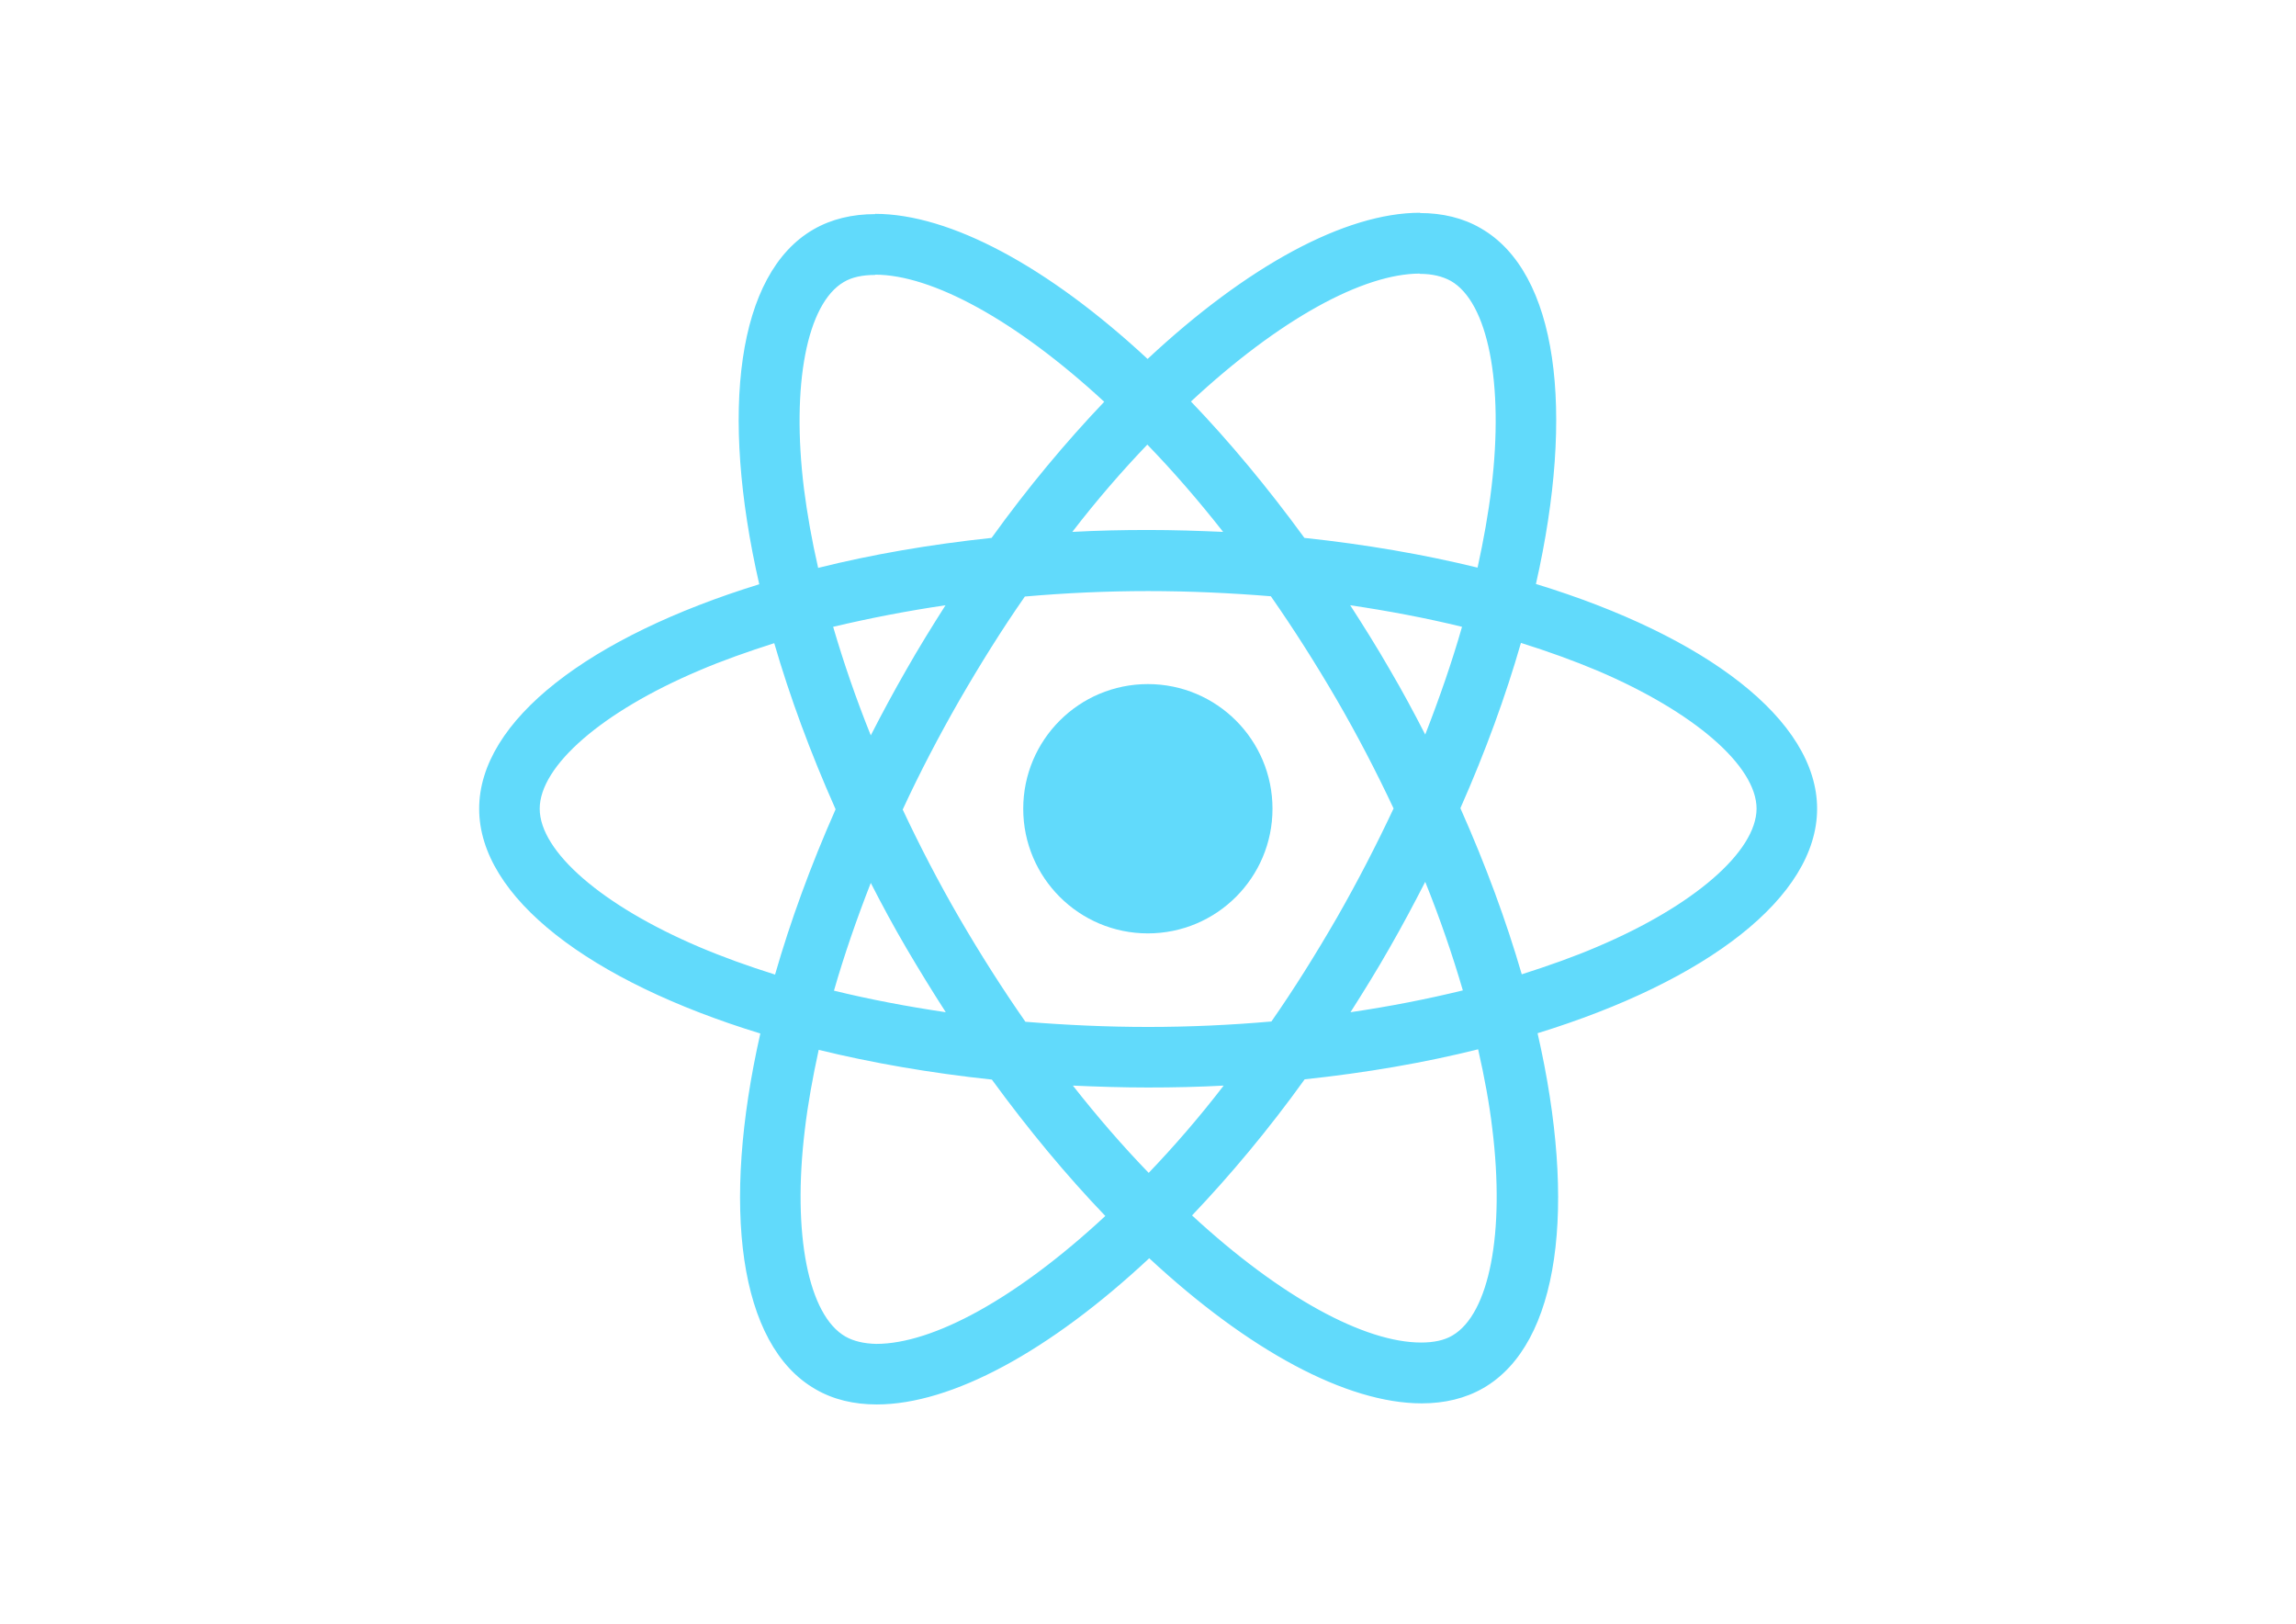
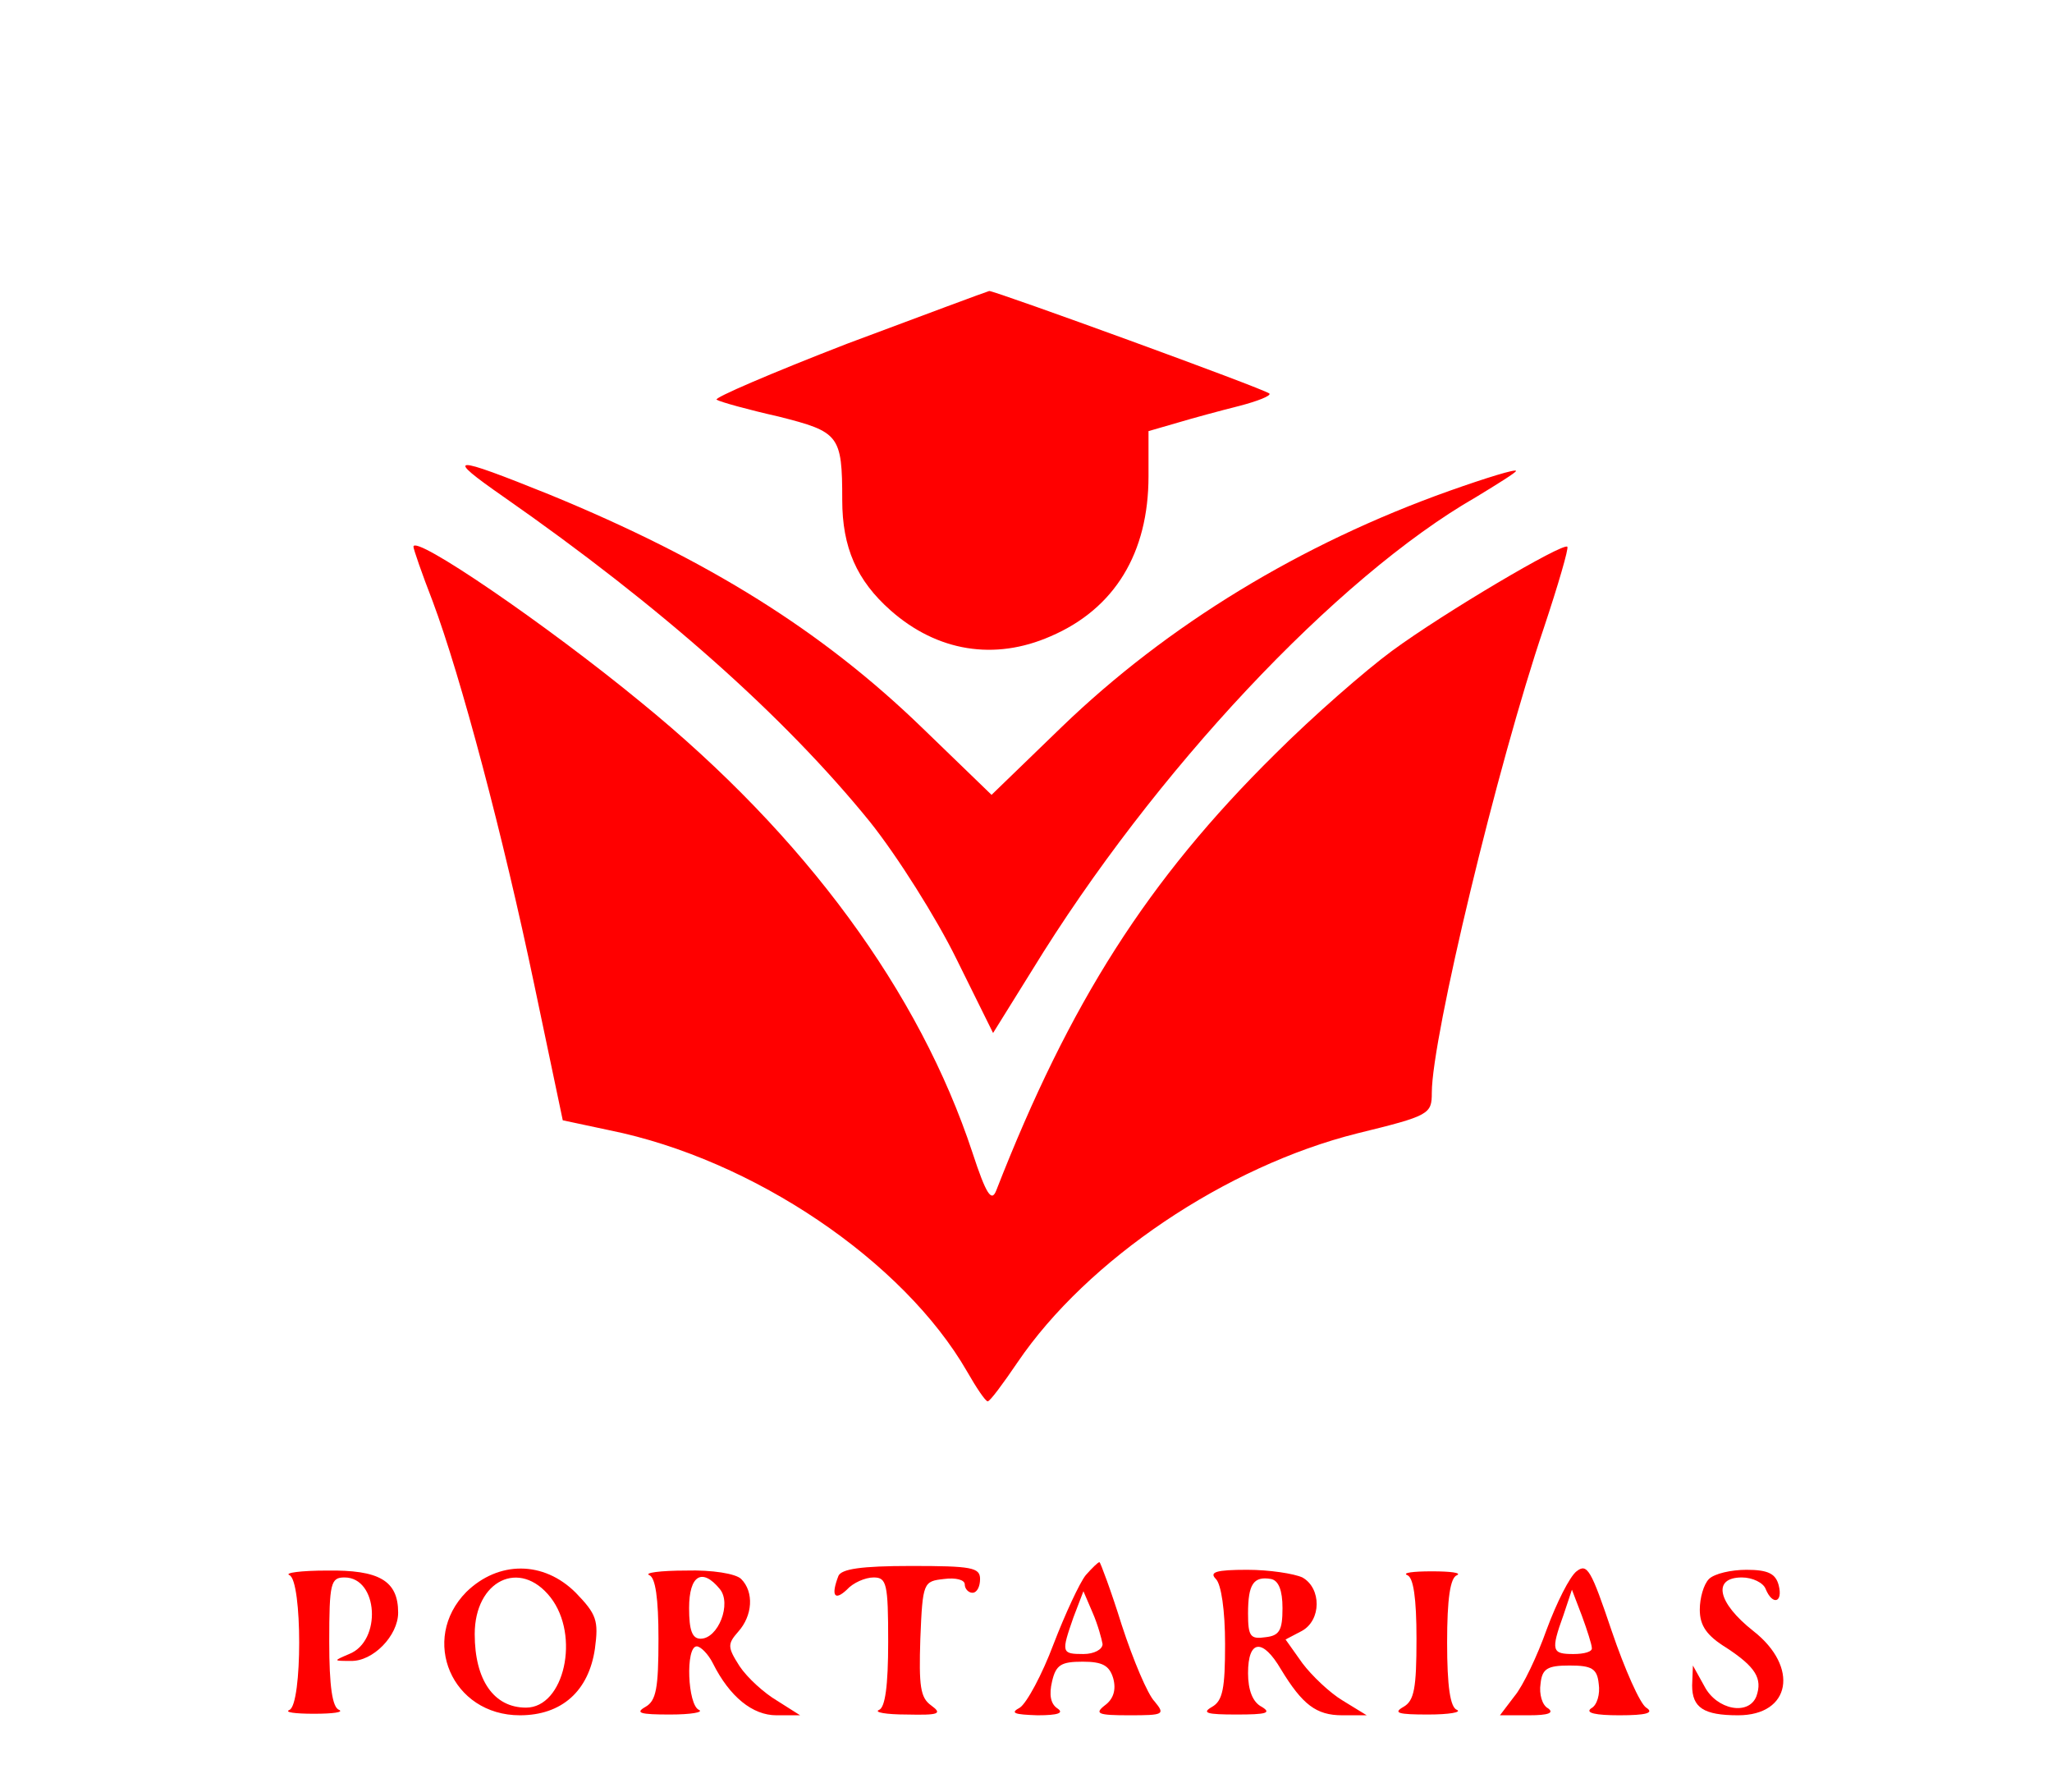
- <svg xmlns="http://www.w3.org/2000/svg" viewBox="0 0 841.9 595.3">
-   <g fill="#61DAFB">
-     <path d="M666.3 296.5c0-32.5-40.7-63.3-103.1-82.4 14.4-63.6 8-114.2-20.2-130.4-6.5-3.8-14.1-5.6-22.4-5.6v22.3c4.6 0 8.3.9 11.4 2.6 13.6 7.8 19.5 37.5 14.9 75.7-1.1 9.4-2.9 19.3-5.1 29.4-19.6-4.8-41-8.5-63.5-10.9-13.5-18.5-27.5-35.3-41.6-50 32.6-30.3 63.2-46.9 84-46.9V78c-27.5 0-63.5 19.6-99.9 53.6-36.4-33.8-72.4-53.2-99.9-53.2v22.3c20.7 0 51.4 16.5 84 46.6-14 14.7-28 31.4-41.3 49.9-22.6 2.4-44 6.1-63.6 11-2.3-10-4-19.7-5.2-29-4.7-38.2 1.1-67.9 14.6-75.8 3-1.8 6.9-2.6 11.5-2.6V78.5c-8.4 0-16 1.8-22.6 5.6-28.1 16.2-34.4 66.7-19.9 130.1-62.2 19.2-102.7 49.9-102.7 82.3 0 32.5 40.7 63.3 103.1 82.4-14.4 63.6-8 114.2 20.2 130.4 6.5 3.8 14.1 5.6 22.5 5.6 27.5 0 63.5-19.6 99.9-53.6 36.4 33.8 72.4 53.2 99.9 53.2 8.4 0 16-1.8 22.6-5.6 28.1-16.2 34.4-66.7 19.9-130.1 62-19.1 102.5-49.9 102.5-82.3zm-130.2-66.7c-3.7 12.9-8.3 26.2-13.5 39.5-4.1-8-8.4-16-13.1-24-4.6-8-9.5-15.8-14.4-23.4 14.2 2.1 27.9 4.7 41 7.9zm-45.8 106.5c-7.8 13.5-15.8 26.3-24.1 38.2-14.9 1.3-30 2-45.2 2-15.1 0-30.2-.7-45-1.9-8.3-11.9-16.4-24.6-24.2-38-7.6-13.1-14.5-26.4-20.8-39.8 6.2-13.4 13.2-26.8 20.7-39.9 7.8-13.5 15.8-26.3 24.1-38.2 14.9-1.3 30-2 45.2-2 15.1 0 30.2.7 45 1.9 8.3 11.9 16.4 24.6 24.2 38 7.6 13.1 14.5 26.4 20.8 39.8-6.3 13.4-13.2 26.8-20.7 39.9zm32.3-13c5.4 13.4 10 26.8 13.8 39.8-13.1 3.2-26.9 5.9-41.2 8 4.9-7.7 9.8-15.6 14.4-23.7 4.6-8 8.9-16.1 13-24.1zM421.2 430c-9.3-9.6-18.6-20.3-27.8-32 9 .4 18.2.7 27.5.7 9.4 0 18.7-.2 27.8-.7-9 11.7-18.3 22.4-27.5 32zm-74.4-58.9c-14.2-2.1-27.9-4.7-41-7.9 3.7-12.9 8.3-26.2 13.5-39.5 4.1 8 8.4 16 13.1 24 4.7 8 9.5 15.8 14.4 23.4zM420.7 163c9.3 9.6 18.6 20.3 27.8 32-9-.4-18.2-.7-27.5-.7-9.4 0-18.7.2-27.8.7 9-11.7 18.3-22.4 27.5-32zm-74 58.9c-4.9 7.7-9.8 15.6-14.4 23.7-4.6 8-8.9 16-13 24-5.4-13.4-10-26.8-13.8-39.8 13.1-3.1 26.9-5.8 41.2-7.9zm-90.5 125.2c-35.4-15.1-58.3-34.9-58.3-50.6 0-15.7 22.9-35.6 58.3-50.6 8.6-3.7 18-7 27.7-10.1 5.7 19.6 13.2 40 22.5 60.9-9.2 20.8-16.6 41.1-22.2 60.6-9.9-3.1-19.3-6.5-28-10.2zM310 490c-13.6-7.8-19.5-37.5-14.9-75.7 1.1-9.4 2.9-19.3 5.1-29.4 19.6 4.8 41 8.5 63.5 10.9 13.5 18.5 27.5 35.3 41.6 50-32.6 30.3-63.2 46.9-84 46.9-4.5-.1-8.3-1-11.3-2.7zm237.2-76.2c4.7 38.2-1.1 67.9-14.6 75.8-3 1.8-6.9 2.6-11.5 2.6-20.7 0-51.4-16.5-84-46.6 14-14.7 28-31.4 41.3-49.9 22.6-2.4 44-6.1 63.6-11 2.3 10.1 4.1 19.8 5.2 29.1zm38.5-66.7c-8.6 3.7-18 7-27.7 10.1-5.7-19.6-13.2-40-22.5-60.9 9.2-20.8 16.6-41.1 22.2-60.6 9.9 3.1 19.3 6.5 28.1 10.2 35.4 15.1 58.3 34.9 58.3 50.6-.1 15.7-23 35.6-58.4 50.6zM320.8 78.4z" />
-     <circle cx="420.9" cy="296.5" r="45.7" />
-     <path d="M520.5 78.1z" />
+ <svg xmlns="http://www.w3.org/2000/svg" version="1.0" width="268pt" height="234pt" viewBox="0 0 268 234" preserveAspectRatio="xMidYMid meet">
+   <g transform="translate(0,234) scale(0.1,-0.1)" fill="#FF0000" stroke="none">
+     <path d="M1106 1891 c-98 -38 -175 -71 -170 -73 5 -3 41 -13 81 -22 79 -20 83 -24 83 -109 0 -62 19 -105 63 -144 61 -54 136 -66 209 -34 84 36 128 109 128 209 l0 59 38 11 c20 6 57 16 81 22 23 6 41 13 39 16 -6 6 -358 134 -366 134 -4 -1 -87 -32 -186 -69z" />
+     <path d="M658 1691 c205 -143 366 -286 478 -424 36 -45 87 -126 113 -179 l48 -97 51 82 c158 258 397 513 580 618 28 17 52 32 52 34 0 3 -39 -9 -87 -26 -194 -69 -368 -175 -506 -308 l-92 -89 -90 87 c-131 127 -280 220 -487 305 -129 52 -139 52 -60 -3z" />
+     <path d="M540 1626 c0 -3 11 -35 25 -71 37 -99 92 -306 133 -502 l37 -176 61 -13 c188 -38 384 -171 467 -315 12 -21 24 -39 27 -39 3 0 20 23 39 51 91 134 272 256 444 299 94 23 97 25 97 53 0 72 86 429 146 606 19 57 33 105 31 107 -5 6 -161 -86 -229 -136 -34 -25 -103 -85 -153 -135 -166 -164 -268 -324 -364 -570 -6 -15 -13 -5 -31 50 -69 209 -218 413 -433 588 -124 102 -297 220 -297 203z" />
+     <path d="M1095 282 c-10 -26 -5 -33 11 -18 8 9 24 16 35 16 17 0 19 -8 19 -84 0 -58 -4 -86 -12 -89 -7 -3 9 -6 36 -6 43 -1 47 1 32 12 -14 10 -16 25 -14 87 3 74 4 75 31 78 15 2 27 -1 27 -7 0 -6 5 -11 10 -11 6 0 10 8 10 18 0 15 -11 17 -90 17 -66 0 -91 -4 -95 -13z" />
+     <path d="M1418 283 c-8 -10 -27 -51 -42 -90 -15 -40 -35 -77 -44 -83 -13 -7 -8 -9 23 -10 27 0 35 3 26 9 -9 6 -11 18 -7 35 5 22 12 26 40 26 26 0 35 -5 40 -22 4 -15 0 -27 -11 -35 -14 -11 -9 -13 32 -13 45 0 47 1 33 18 -9 9 -28 54 -43 100 -14 45 -28 82 -29 82 -2 0 -10 -8 -18 -17z m22 -90 c0 -7 -11 -13 -25 -13 -29 0 -29 2 -13 48 l13 34 12 -28 c7 -16 12 -35 13 -41z" />
+     <path d="M2059 288 c-9 -7 -26 -41 -39 -76 -12 -34 -31 -74 -42 -87 l-19 -25 38 0 c25 0 33 3 25 9 -8 4 -12 19 -10 32 2 20 9 24 38 24 29 0 36 -4 38 -24 2 -13 -2 -28 -10 -32 -8 -6 6 -9 37 -9 35 0 46 3 35 10 -8 5 -28 50 -45 100 -27 80 -32 89 -46 78z m20 -100 c1 -5 -10 -8 -24 -8 -28 0 -30 4 -13 51 l11 33 13 -34 c7 -19 13 -38 13 -42z" />
+     <path d="M378 283 c17 -7 17 -169 0 -176 -7 -3 7 -5 32 -5 25 0 39 2 33 5 -9 3 -13 31 -13 89 0 77 2 84 20 84 44 0 49 -83 6 -100 -21 -9 -21 -9 2 -9 29 -1 62 33 62 63 0 42 -25 56 -93 55 -34 0 -56 -3 -49 -6z" />
+     <path d="M609 261 c-61 -62 -19 -161 70 -161 55 0 90 32 98 87 5 37 2 45 -25 73 -42 42 -101 42 -143 1z m110 -7 c39 -50 18 -144 -32 -144 -42 0 -67 36 -67 96 0 70 59 99 99 48z" />
+     <path d="M848 283 c8 -3 12 -30 12 -83 0 -65 -3 -81 -17 -89 -14 -8 -7 -10 32 -10 28 0 44 3 38 6 -15 6 -18 83 -3 83 5 0 15 -10 21 -22 22 -44 52 -68 83 -68 l31 0 -30 19 c-17 10 -39 30 -49 45 -16 25 -16 29 -2 45 19 21 21 52 4 69 -7 7 -38 12 -72 11 -34 0 -55 -3 -48 -6z m92 -18 c16 -19 -2 -65 -25 -65 -11 0 -15 11 -15 40 0 43 17 53 40 25z" />
+     <path d="M1588 278 c7 -7 12 -41 12 -85 0 -58 -3 -74 -17 -82 -14 -8 -7 -10 32 -10 39 0 46 2 33 10 -12 6 -18 22 -18 44 0 44 19 46 43 5 28 -46 46 -60 80 -60 l32 0 -31 19 c-17 10 -41 33 -53 49 l-22 31 21 11 c26 14 26 56 1 70 -11 5 -43 10 -72 10 -41 0 -50 -3 -41 -12z m87 -38 c0 -29 -4 -36 -22 -38 -20 -3 -23 1 -23 31 0 38 7 49 30 45 10 -2 15 -15 15 -38z" />
+     <path d="M1838 283 c8 -3 12 -30 12 -83 0 -65 -3 -81 -17 -89 -14 -8 -7 -10 32 -10 28 0 44 3 38 6 -9 3 -13 31 -13 88 0 57 4 85 13 88 6 3 -8 5 -33 5 -25 0 -39 -2 -32 -5z" />
+     <path d="M2232 278 c-7 -7 -12 -25 -12 -40 0 -21 9 -34 35 -50 38 -25 47 -40 39 -63 -10 -26 -52 -18 -68 13 l-15 27 -1 -26 c0 -29 15 -39 60 -39 69 0 80 63 20 110 -47 37 -54 70 -15 70 14 0 28 -7 31 -15 9 -22 23 -18 17 5 -4 15 -14 20 -42 20 -20 0 -42 -5 -49 -12z" />
  </g>
</svg>
